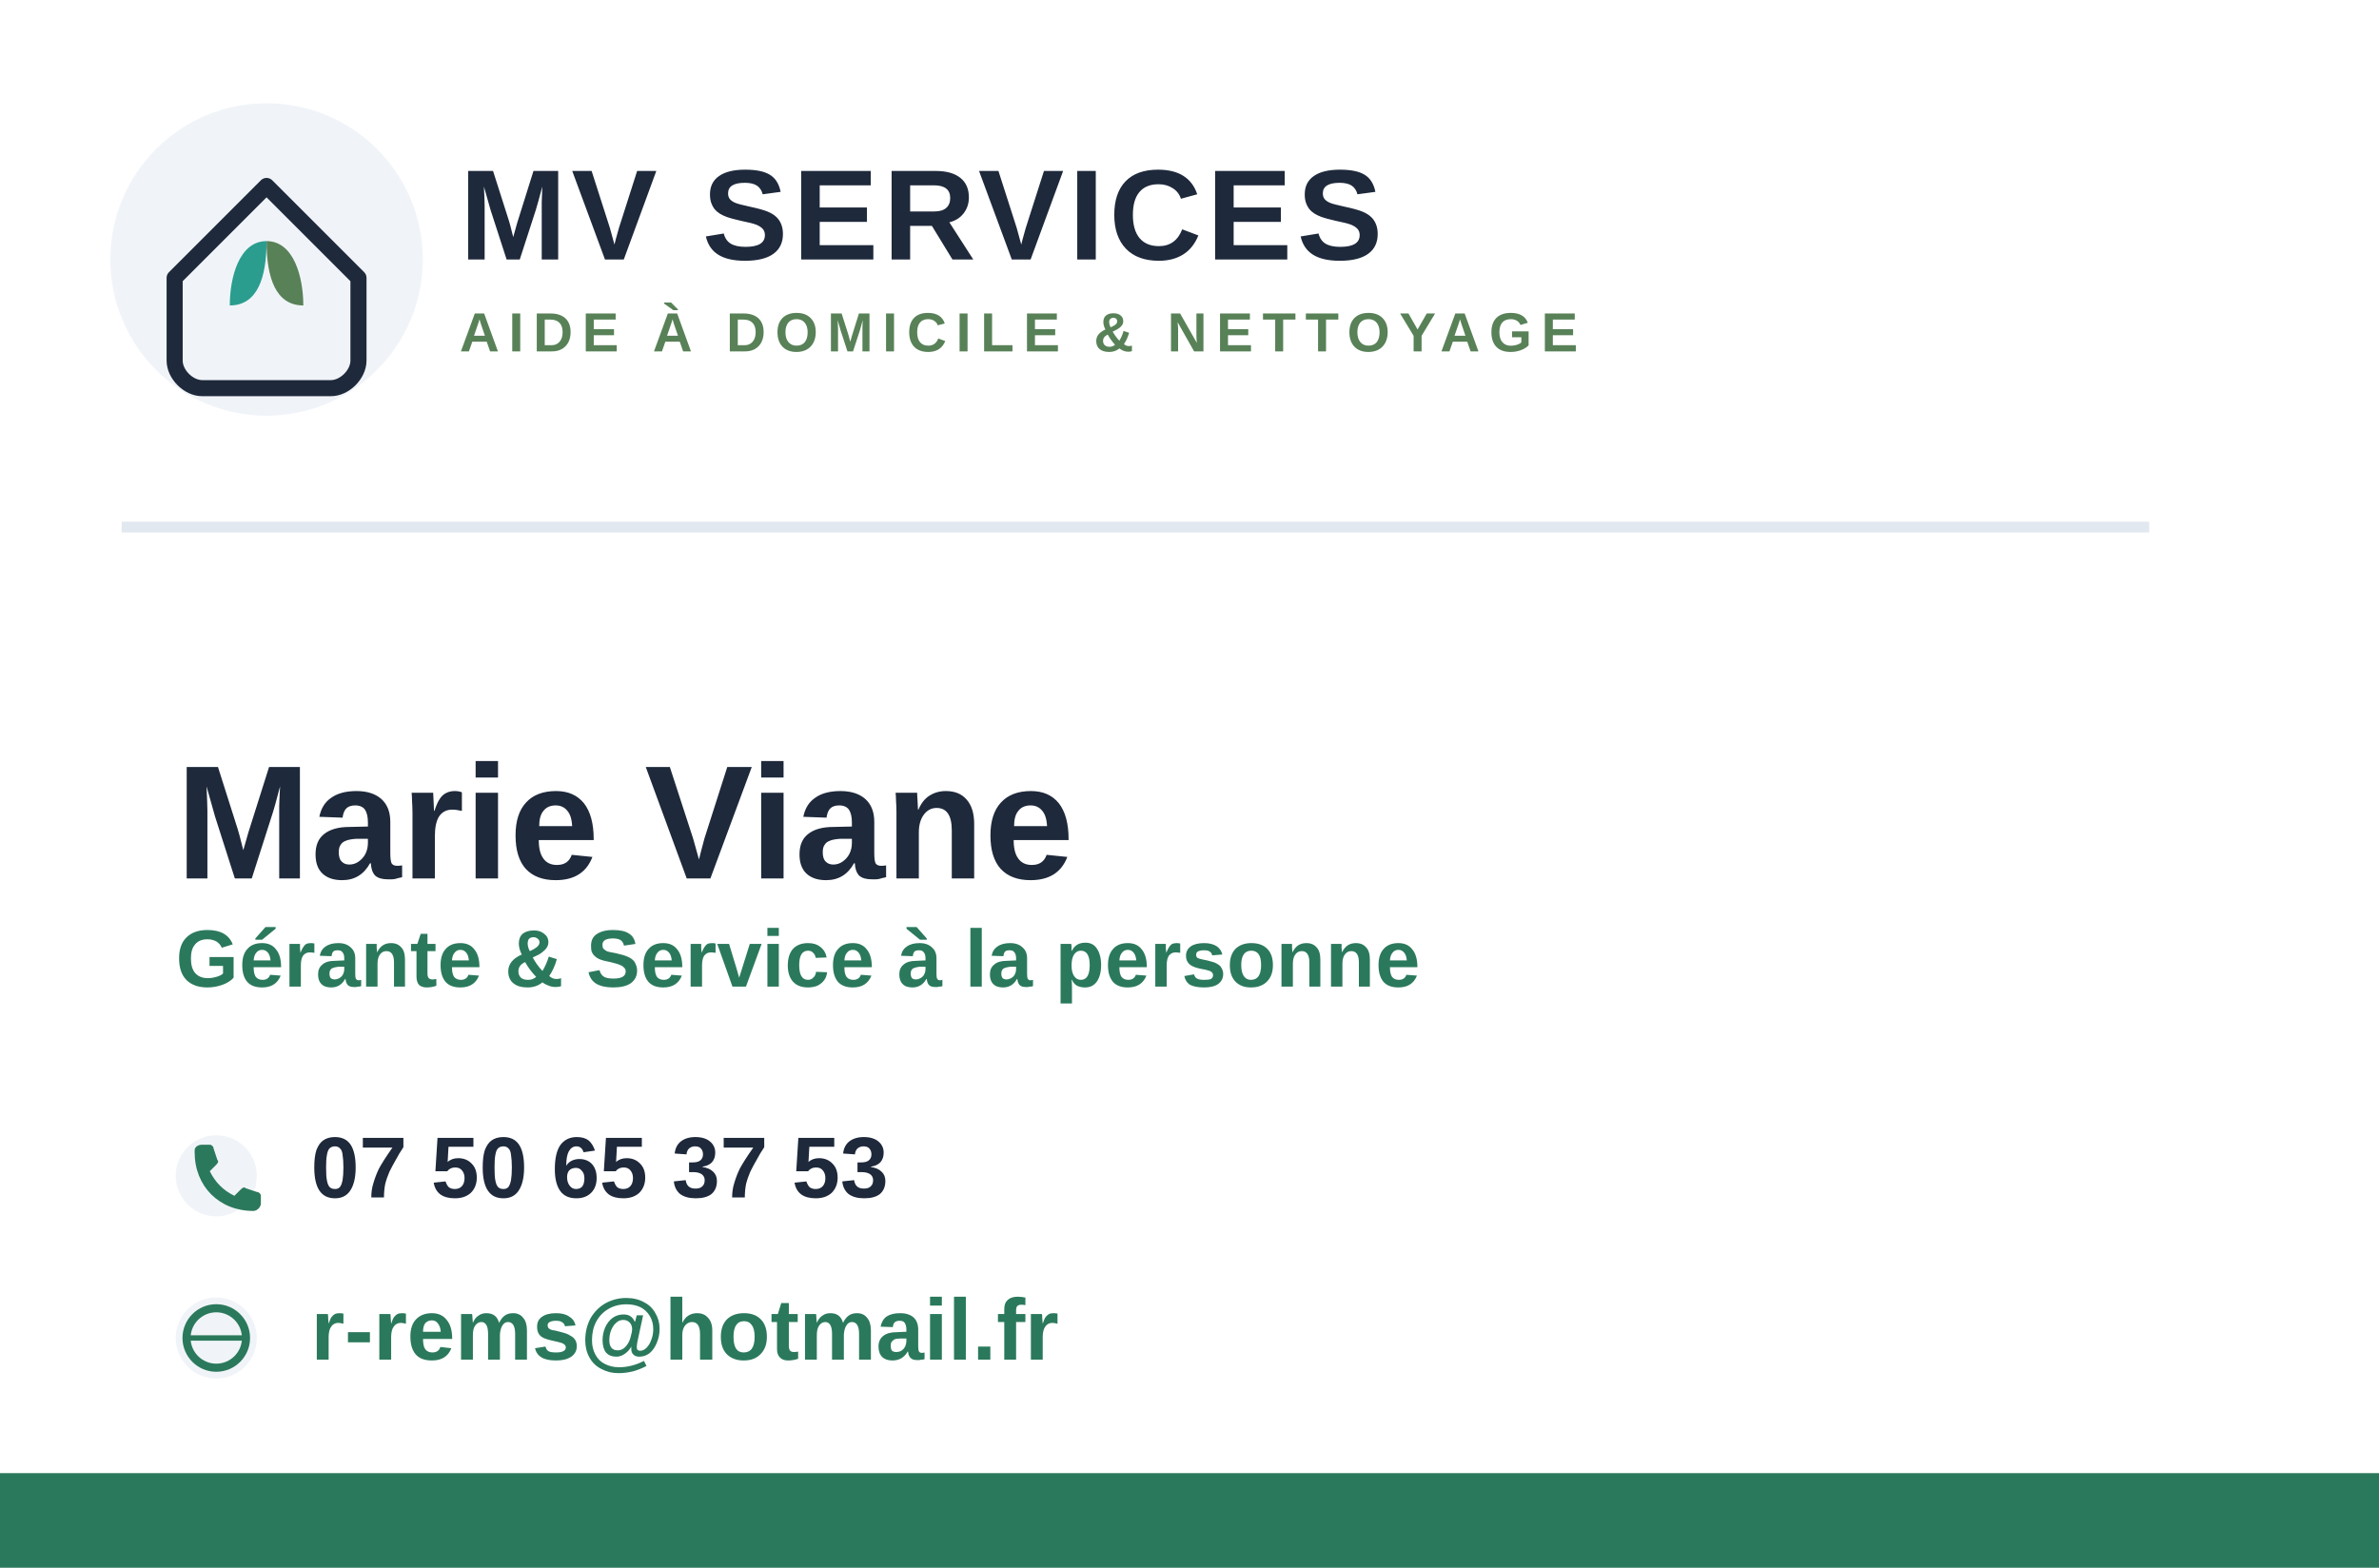
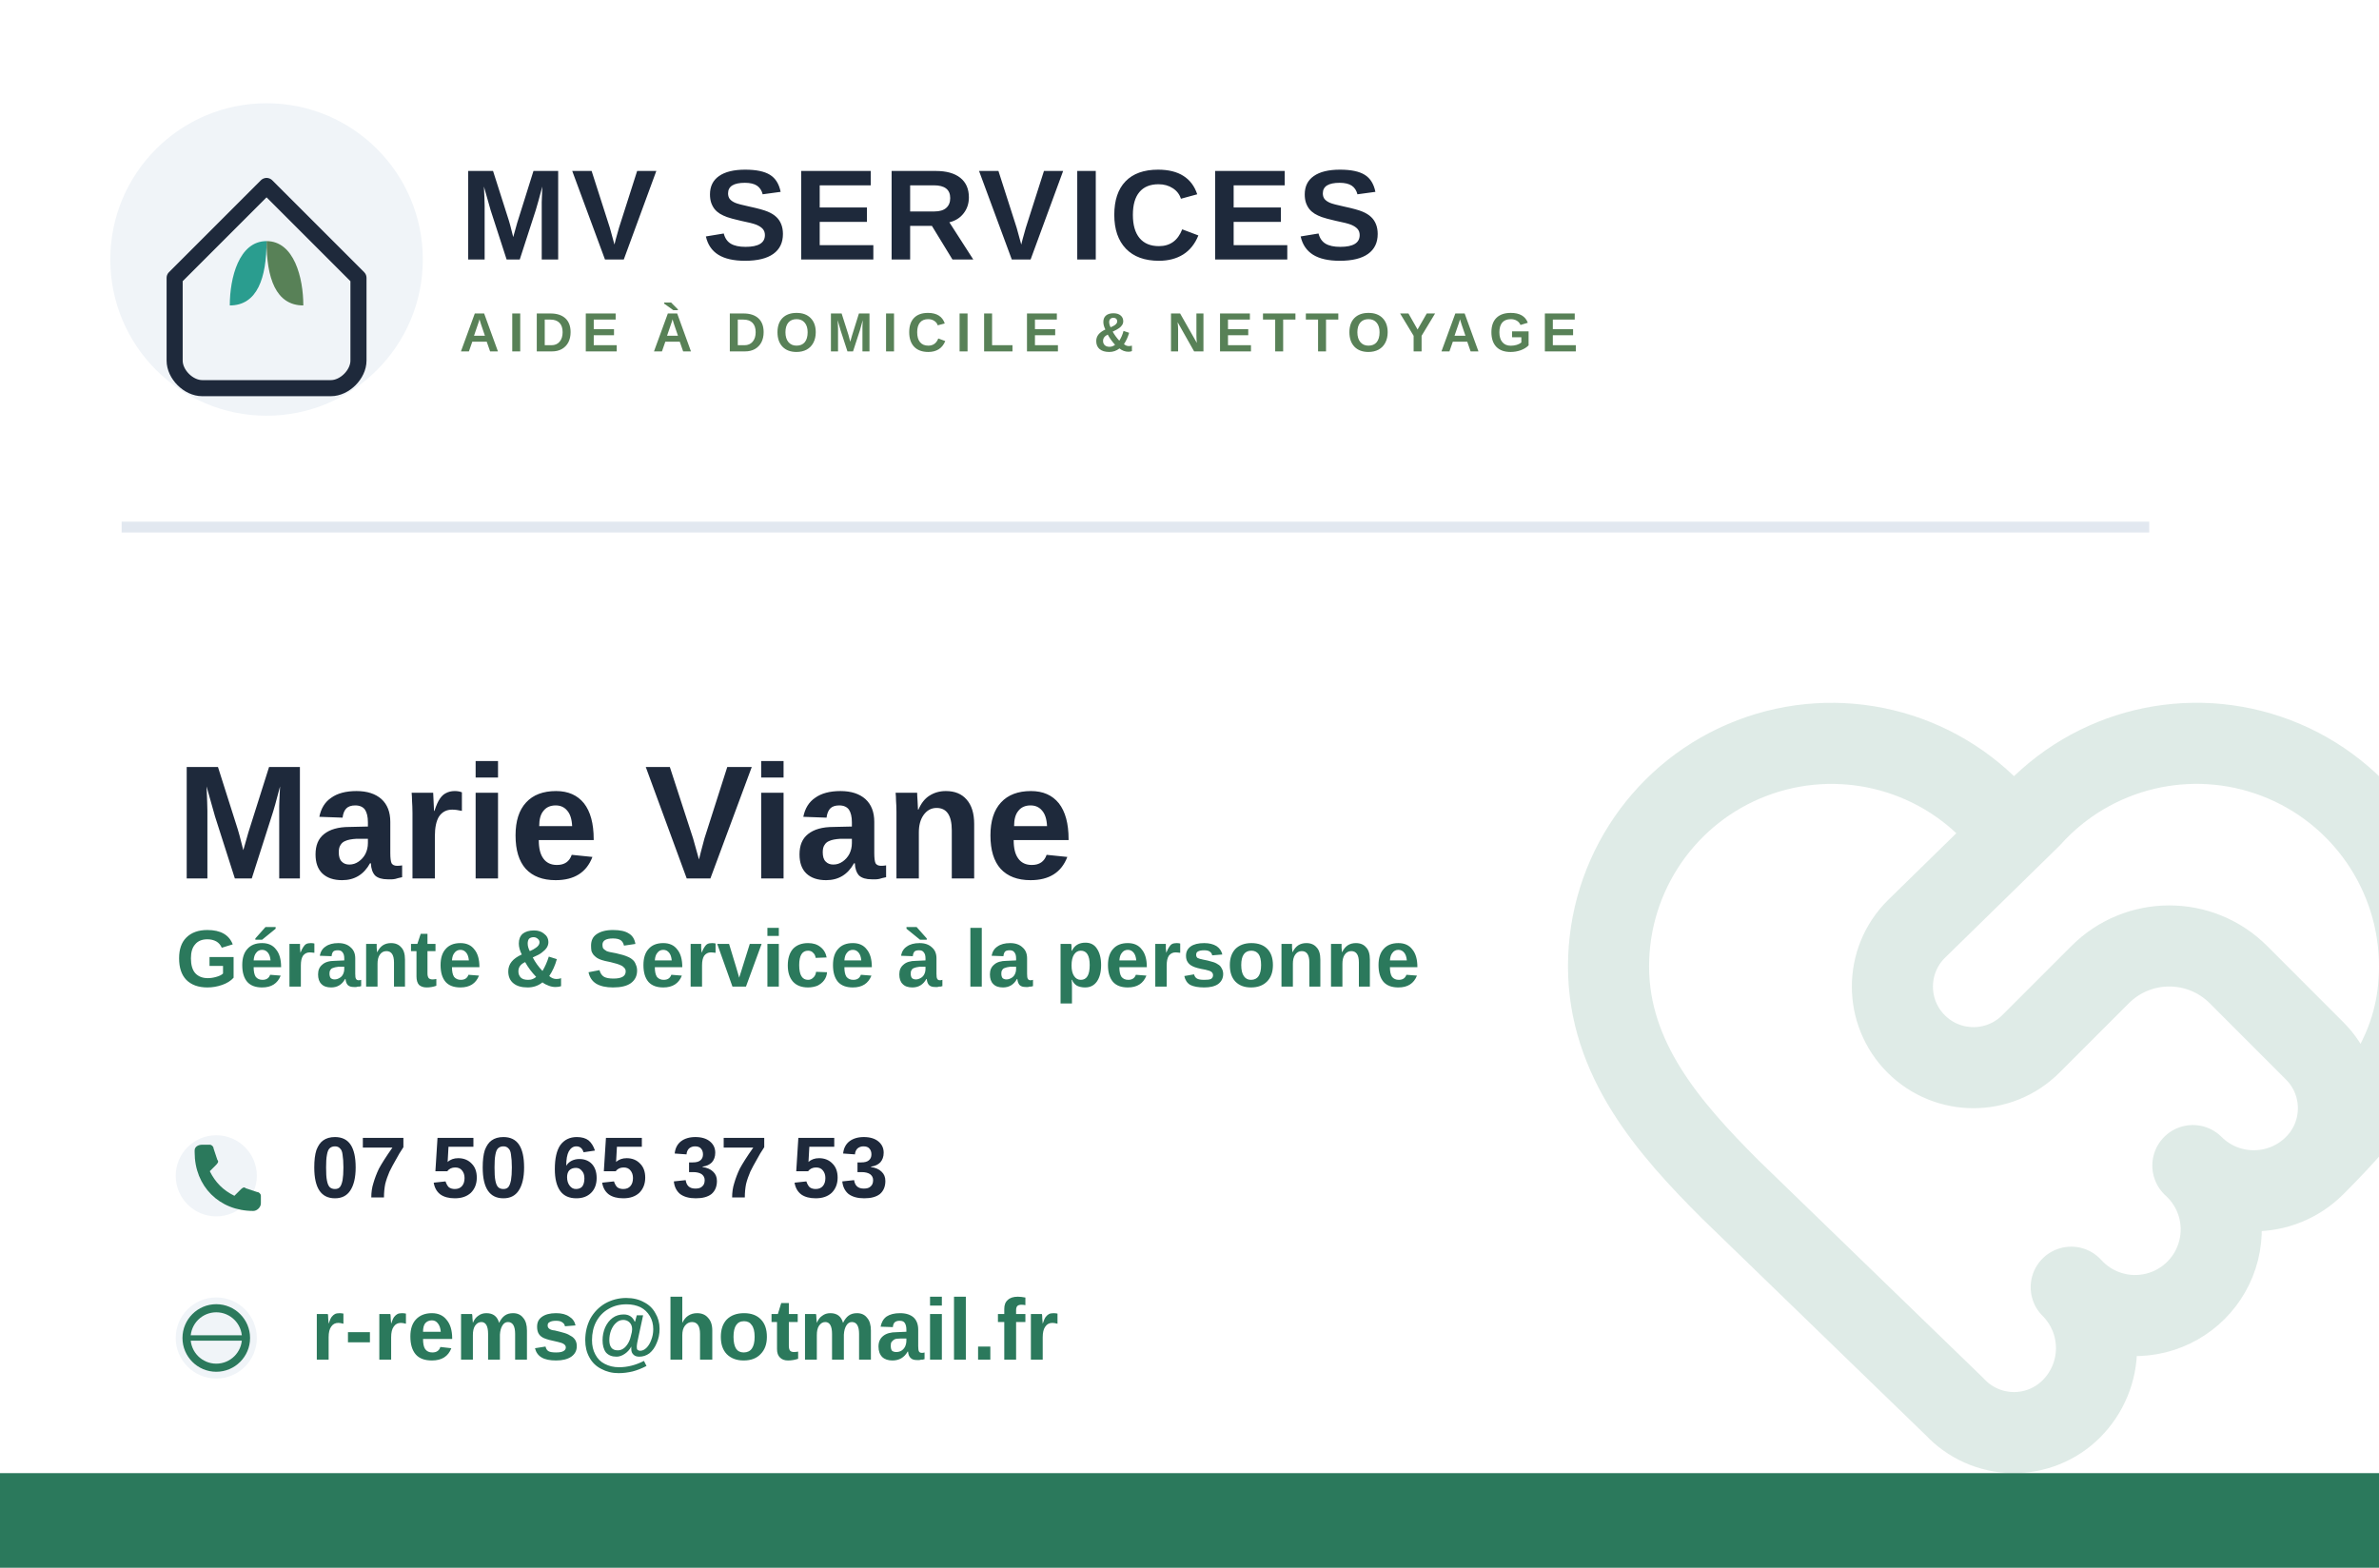
<svg xmlns="http://www.w3.org/2000/svg" width="88mm" height="58mm" viewBox="0 0 88 58">
  <rect x="0" y="0" width="88" height="58" fill="#FFFFFF" />
  <g transform="translate(1.5, 1.5)">
    <g transform="translate(7, 3) scale(0.17) translate(-60, -30)">
      <g transform="translate(30, 22)">
        <circle cx="38" cy="38" r="34" fill="#F0F4F8" />
        <path d="M 18 42 L 38 22 L 58 42 V 60 C 58 63 55 66 52 66 H 24 C 21 66 18 63 18 60 Z" fill="none" stroke="#1E293B" stroke-width="3.5" stroke-linecap="round" stroke-linejoin="round" />
        <path d="M 38 34 C 44 34 46 42 46 48 C 40 48 38 42 38 34 Z" fill="#588157" />
        <path d="M 38 34 C 32 34 30 42 30 48 C 36 48 38 42 38 34 Z" fill="#2A9D8F" />
      </g>
      <text x="110" y="60" font-family="'Plus Jakarta Sans', 'Arial', sans-serif" font-size="28" font-weight="800" fill="#1E293B" letter-spacing="1">MV SERVICES</text>
      <text x="110" y="80" font-family="'Plus Jakarta Sans', 'Arial', sans-serif" font-size="12" font-weight="600" fill="#588157" letter-spacing="2">AIDE À DOMICILE &amp; NETTOYAGE</text>
    </g>
    <line x1="3" y1="18" x2="78" y2="18" stroke="#E2E8F0" stroke-width="0.4" />
    <text x="5" y="31" font-family="'Plus Jakarta Sans', 'Arial', sans-serif" font-size="6" font-weight="800" fill="#1E293B">Marie Viane</text>
    <text x="5" y="35" font-family="'Plus Jakarta Sans', 'Arial', sans-serif" font-size="3" font-weight="600" fill="#2b795c">Gérante &amp; Service à la personne</text>
    <g transform="translate(5, 40.5)">
      <circle cx="1.5" cy="1.5" r="1.5" fill="#F0F4F8" />
      <path d="M1 0.8 C1 0.6 1.2 0.5 1.4 0.5 H1.8 C1.9 0.5 2 0.6 2 0.7 L2.2 1.3 C2.3 1.4 2.2 1.5 2.1 1.6 L1.8 1.9 C2.1 2.5 2.5 2.9 3.1 3.2 L3.4 2.9 C3.5 2.8 3.6 2.7 3.7 2.8 L4.3 3 C4.4 3 4.5 3.1 4.5 3.2 V3.6 C4.5 3.8 4.3 4 4.1 4 C2.3 4 1 2.7 1 0.9 Z" fill="#2b795c" transform="scale(0.7)" />
      <text x="5" y="2.3" font-family="'Plus Jakarta Sans', 'Arial', sans-serif" font-size="3.2" font-weight="700" fill="#1E293B">07 50 65 37 53</text>
    </g>
    <g transform="translate(5, 46.5)">
      <circle cx="1.5" cy="1.5" r="1.5" fill="#F0F4F8" />
      <circle cx="1.5" cy="1.5" r="1.1" fill="none" stroke="#2b795c" stroke-width="0.3" />
      <line x1="0.4" y1="1.5" x2="2.6" y2="1.5" stroke="#2b795c" stroke-width="0.2" />
      <text x="5" y="2.3" font-family="'Plus Jakarta Sans', 'Arial', sans-serif" font-size="3.2" font-weight="700" fill="#2b795c">r-rems@hotmail.fr</text>
    </g>
+     <g transform="translate(55, 20) scale(1.5)" stroke="#2b795c" stroke-width="2" stroke-linecap="round" stroke-linejoin="round" fill="none" opacity="0.15">
+       <path d="M19.414 14.414C21 12.828 22 11.5 22 9.5a5.5 5.5 0 0 0-9.591-3.676.6.6 0 0 1-.818.001A5.5 5.5 0 0 0 2 9.5c0 2.3 1.5 4 3 5.5l5.535 5.362a2 2 0 0 0 2.879.052 2.12 2.12 0 0 0-.004-3 2.124 2.124 0 1 0 3-3 2.124 2.124 0 0 0 3.004 0 2 2 0 0 0 0-2.828l-1.881-1.882a2.41 2.41 0 0 0-3.409 0l-1.71 1.71a2 2 0 0 1-2.828 0 2 2 0 0 1 0-2.828l2.823-2.762" />
+     </g>
  </g>
  <rect x="0" y="54.5" width="88" height="3.5" fill="#2b795c" />
</svg>
